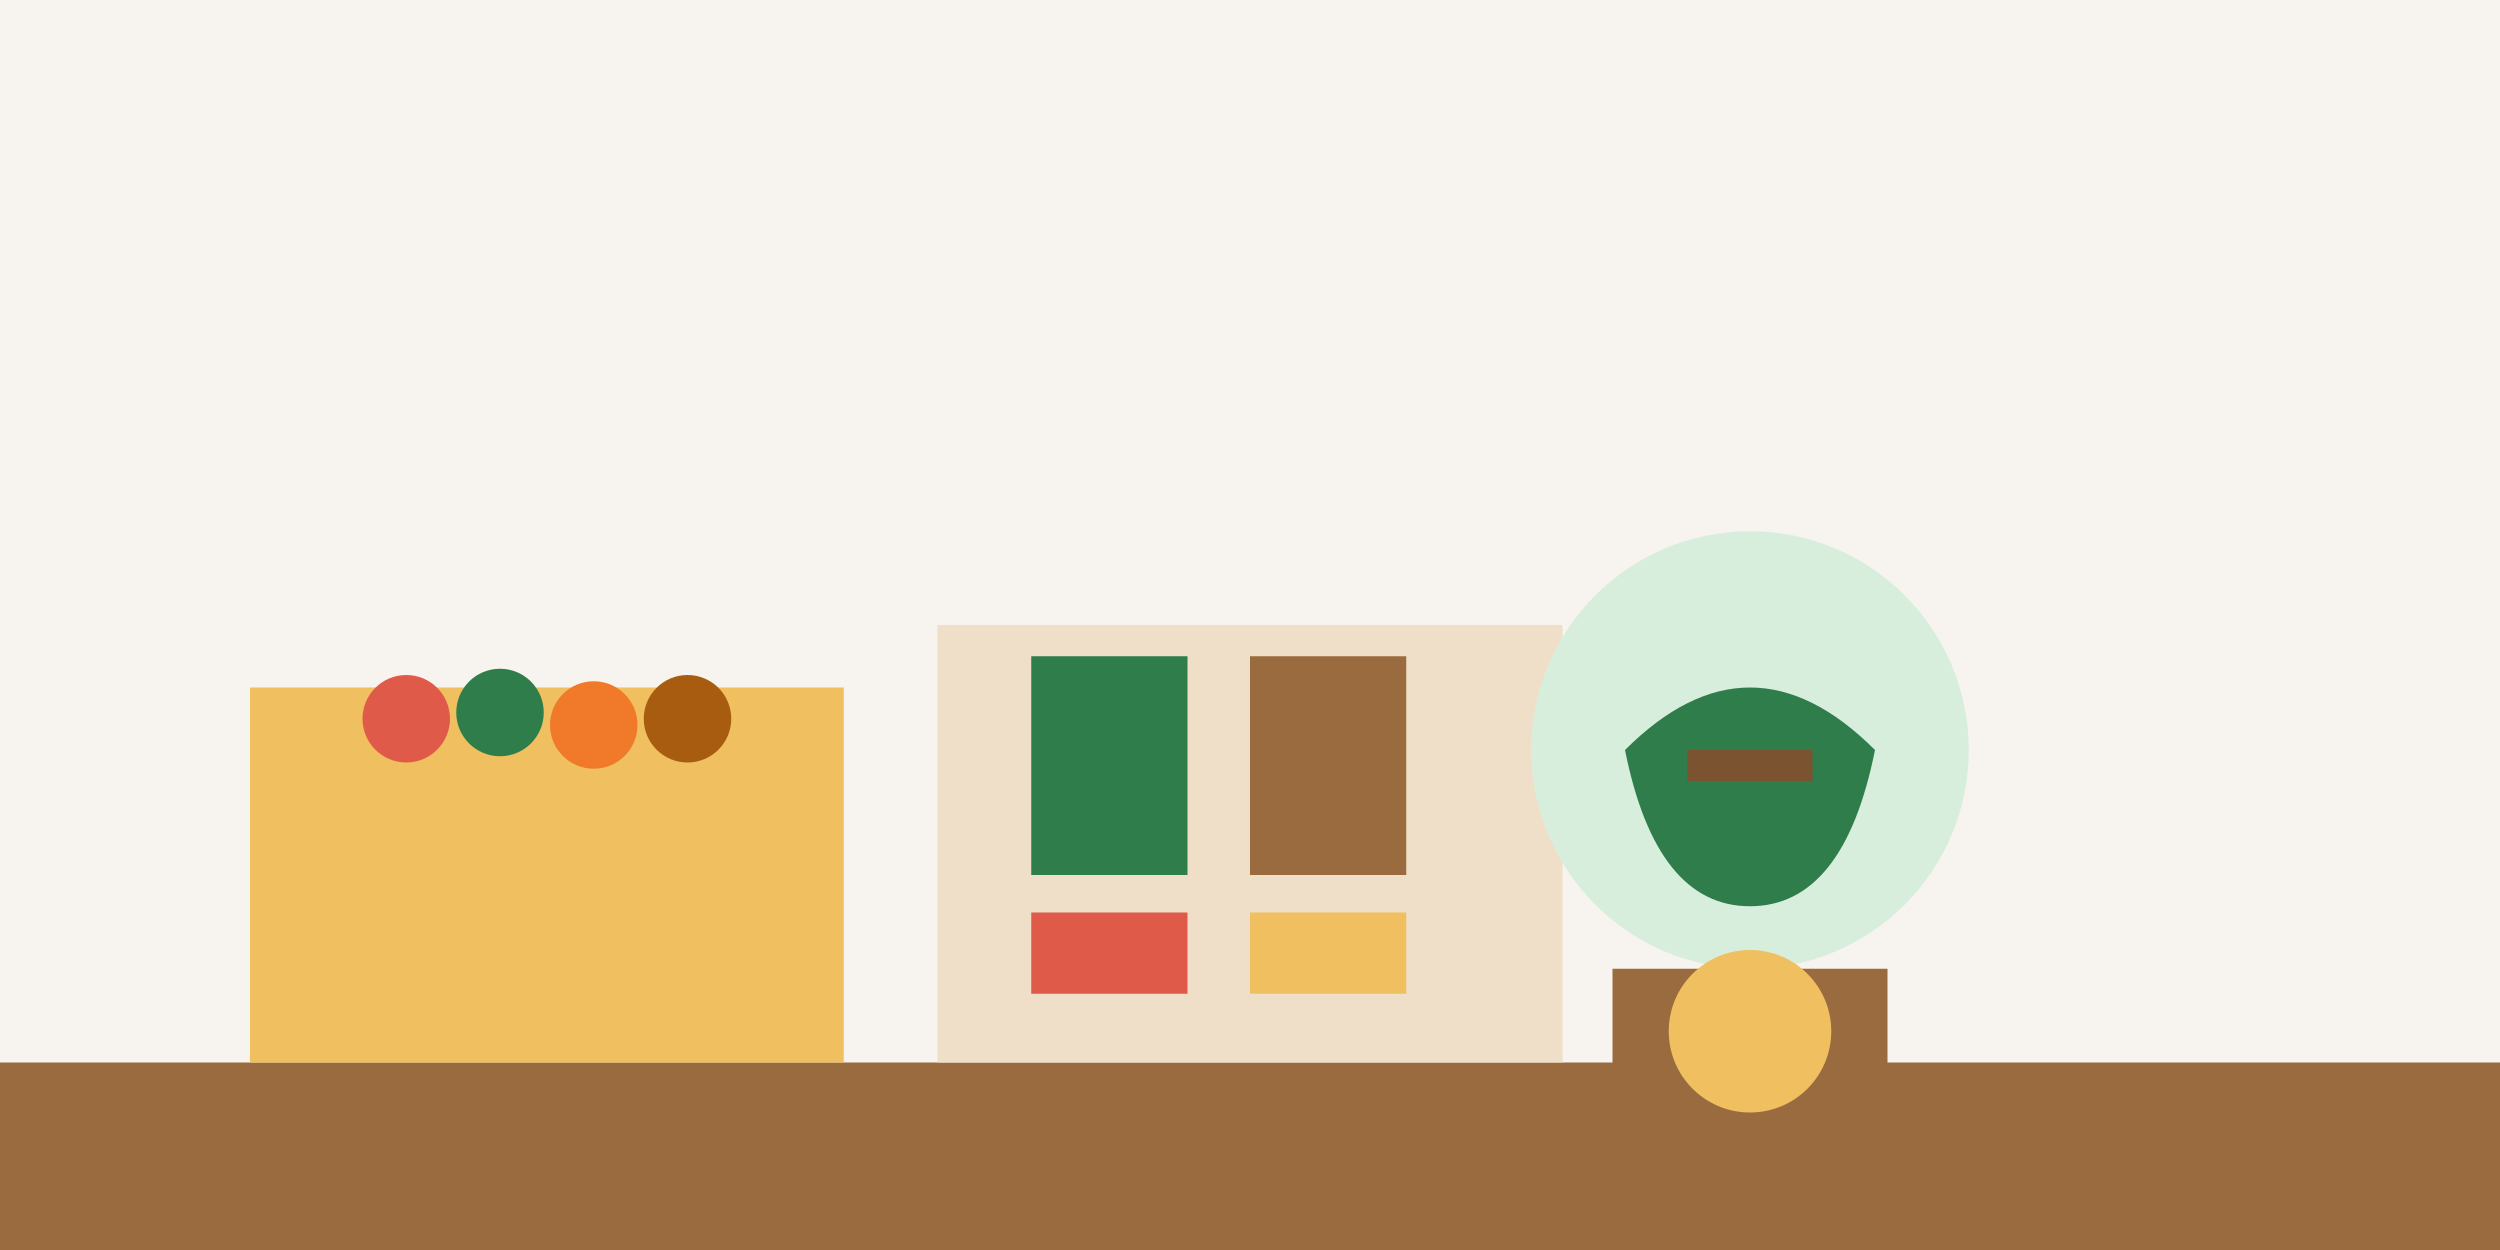
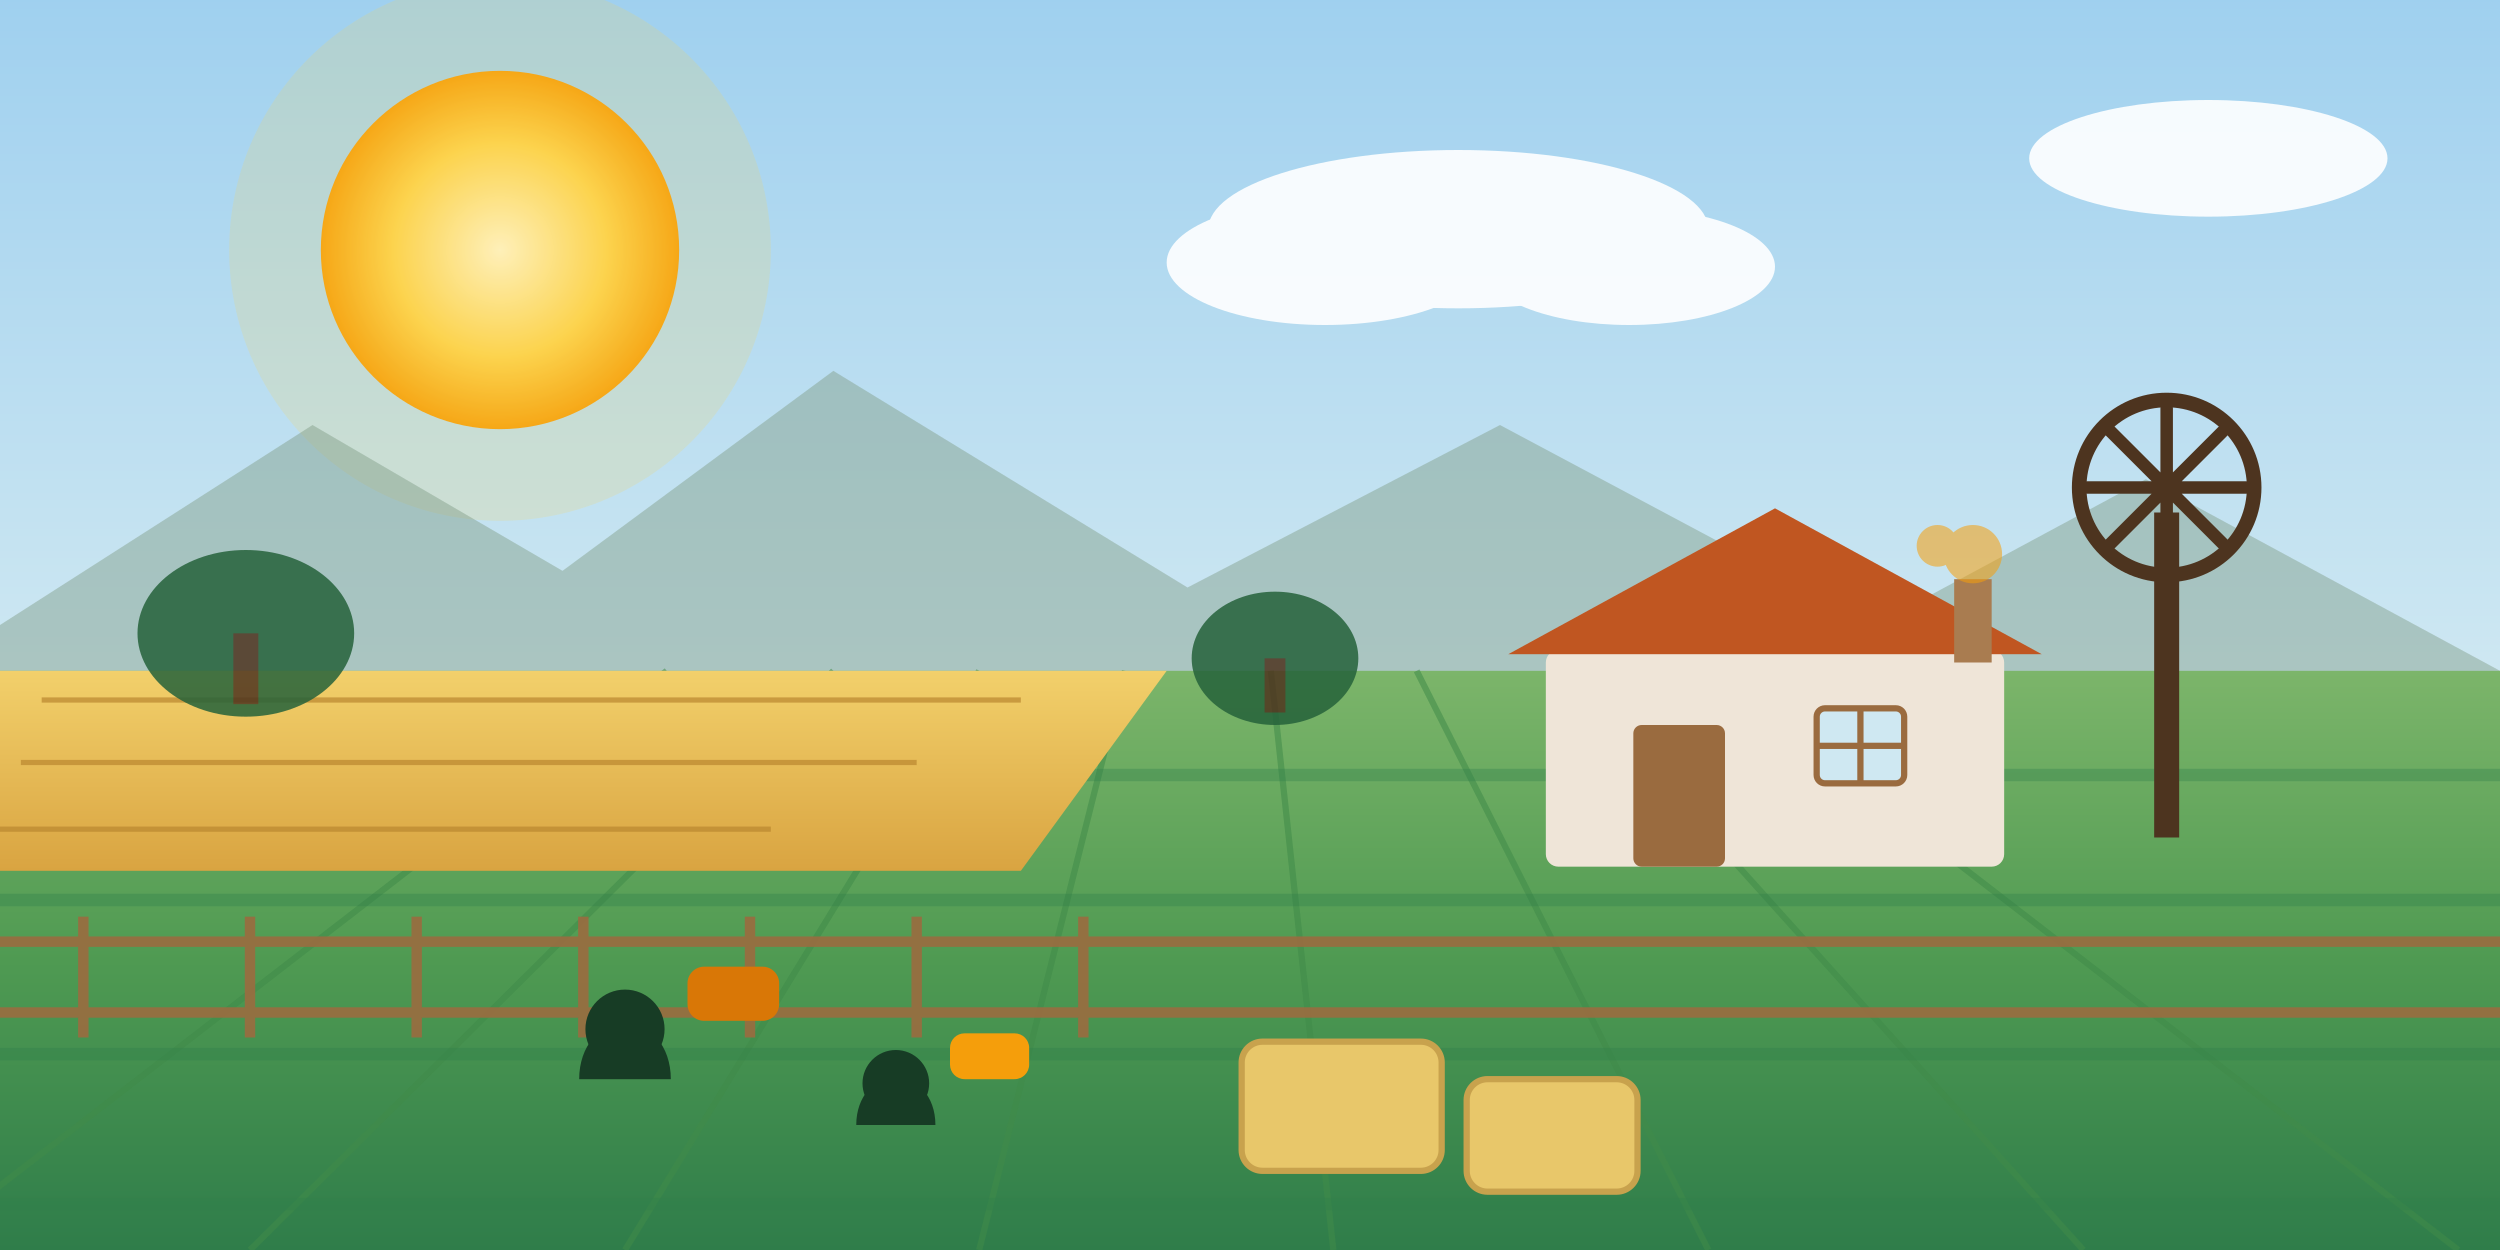
- <svg xmlns="http://www.w3.org/2000/svg" width="800" height="400" viewBox="0 0 800 400" role="img" aria-labelledby="title">
-   <rect width="800" height="400" fill="#f7f3ee" />
-   <rect y="340" width="800" height="60" fill="#9a6b3f" />
-   <rect x="80" y="220" width="190" height="120" fill="#f0c060" />
-   <circle cx="130" cy="230" r="14" fill="#e05a4a" />
-   <circle cx="160" cy="228" r="14" fill="#2f7d4a" />
-   <circle cx="190" cy="232" r="14" fill="#f07a2a" />
-   <circle cx="220" cy="230" r="14" fill="#a85c0f" />
-   <rect x="300" y="200" width="200" height="140" fill="#efdfc8" />
-   <rect x="330" y="210" width="50" height="70" fill="#2f7d4a" />
-   <rect x="400" y="210" width="50" height="70" fill="#9a6b3f" />
-   <rect x="330" y="292" width="50" height="26" fill="#e05a4a" />
-   <rect x="400" y="292" width="50" height="26" fill="#f0c060" />
-   <circle cx="560" cy="240" r="70" fill="#d8eedd" />
-   <path d="M520 240 Q560 200 600 240 Q590 290 560 290 Q530 290 520 240 Z" fill="#2f7d4a" />
-   <rect x="540" y="240" width="40" height="10" fill="#7c5330" />
-   <rect x="516" y="310" width="88" height="70" fill="#9a6b3f" />
-   <circle cx="560" cy="330" r="26" fill="#f0c060" />
+ <svg xmlns="http://www.w3.org/2000/svg" viewBox="0 0 1200 600" width="1200" height="600" preserveAspectRatio="xMidYMid slice" role="img" aria-labelledby="t2">
+   <defs>
+     <linearGradient id="f2-cielo" x1="0" y1="0" x2="0" y2="1">
+       <stop offset="0" stop-color="#9fd0ef" />
+       <stop offset="0.55" stop-color="#cfe8f2" />
+       <stop offset="1" stop-color="#fdf3d0" />
+     </linearGradient>
+     <linearGradient id="f2-campo" x1="0" y1="0" x2="0" y2="1">
+       <stop offset="0" stop-color="#7cb56a" />
+       <stop offset="0.5" stop-color="#4f9a52" />
+       <stop offset="1" stop-color="#2f7d4a" />
+     </linearGradient>
+     <linearGradient id="f2-cultivo" x1="0" y1="0" x2="0" y2="1">
+       <stop offset="0" stop-color="#f2d06b" />
+       <stop offset="1" stop-color="#d9a441" />
+     </linearGradient>
+     <radialGradient id="f2-sol" cx="0.5" cy="0.5" r="0.5">
+       <stop offset="0" stop-color="#fff6d0" />
+       <stop offset="0.6" stop-color="#fcd34d" />
+       <stop offset="1" stop-color="#f59e0b" />
+     </radialGradient>
+   </defs>
+   <rect width="1200" height="600" fill="url(#f2-cielo)" />
+   <circle cx="240" cy="120" r="86" fill="url(#f2-sol)" />
+   <circle cx="240" cy="120" r="130" fill="#fcd34d" opacity="0.18" />
+   <g fill="#ffffff" opacity="0.9">
+     <ellipse cx="700" cy="110" rx="120" ry="38" />
+     <ellipse cx="636" cy="126" rx="76" ry="30" />
+     <ellipse cx="782" cy="128" rx="70" ry="28" />
+     <ellipse cx="1060" cy="76" rx="86" ry="28" />
+   </g>
+   <path d="M0 300l150-96 120 70 130-96 170 104 150-78 180 96 130-70 170 92v58H0z" fill="#7f9c86" opacity="0.45" />
+   <path d="M0 322h1200v278H0z" fill="url(#f2-campo)" />
+   <g stroke="#3f8a48" stroke-width="3" opacity="0.55">
+     <path d="M-40 600 320 322M120 600 400 322M300 600 470 322M470 600 540 322M640 600 610 322M820 600 680 322M1000 600 750 322M1180 600 820 322" />
+   </g>
+   <g stroke="#2f7d4a" stroke-width="6" opacity="0.35">
+     <path d="M0 372h1200M0 432h1200M0 506h1200M0 578h1200" />
+   </g>
+   <path d="M0 322h560l-70 96H0z" fill="url(#f2-cultivo)" />
+   <g stroke="#b9862f" stroke-width="2.5" opacity="0.7">
+     <path d="M20 336h470M10 366h430M0 398h370" />
+   </g>
+   <g transform="translate(742 236)">
+     <rect x="0" y="76" width="220" height="104" rx="6" fill="#efe5d8" />
+     <path d="M-18 78 110 8l128 70z" fill="#c05621" />
+     <rect x="42" y="112" width="44" height="68" rx="4" fill="#9a6b3f" />
+     <rect x="130" y="104" width="42" height="36" rx="4" fill="#cfe8f2" />
+     <rect x="130" y="104" width="42" height="36" rx="4" fill="none" stroke="#9a6b3f" stroke-width="3" />
+     <path d="M151 104v36M130 122h42" stroke="#9a6b3f" stroke-width="3" />
+     <rect x="196" y="42" width="18" height="40" fill="#a97c50" />
+     <g fill="#f59e0b" opacity="0.55">
+       <circle cx="205" cy="30" r="14" />
+       <circle cx="188" cy="26" r="10" />
+     </g>
+   </g>
+   <g transform="translate(1040 246)" fill="#4d341f">
+     <rect x="-6" y="0" width="12" height="156" />
+     <g transform="translate(0 -12)">
+       <circle r="42" fill="none" stroke="#4d341f" stroke-width="7" />
+       <g stroke="#4d341f" stroke-width="6" stroke-linecap="round">
+         <path d="M0-38v76M-38 0h76M-27-27l54 54M27-27l-54 54" />
+       </g>
+     </g>
+   </g>
+   <g stroke="#9a6b3f" stroke-width="5" opacity="0.9">
+     <path d="M0 452h1200M0 486h1200" />
+     <path d="M40 440v58M120 440v58M200 440v58M280 440v58M360 440v58M440 440v58M520 440v58" />
+   </g>
+   <g fill="#e8c76a" stroke="#c8a24d" stroke-width="3">
+     <rect x="596" y="500" width="96" height="62" rx="10" />
+     <rect x="704" y="518" width="82" height="54" rx="10" />
+   </g>
+   <g fill="#173c25">
+     <g transform="translate(300 494)">
+       <circle cx="0" cy="0" r="19" />
+       <path d="M-22 24c0-16 10-27 22-27s22 11 22 27z" />
+       <rect x="30" y="-30" width="44" height="26" rx="8" fill="#d97706" />
+     </g>
+     <g transform="translate(430 520)">
+       <circle cx="0" cy="0" r="16" />
+       <path d="M-19 20c0-14 9-23 19-23s19 9 19 23z" />
+       <rect x="26" y="-24" width="38" height="22" rx="7" fill="#f59e0b" />
+     </g>
+   </g>
+   <g fill="#25613a" opacity="0.85">
+     <ellipse cx="118" cy="304" rx="52" ry="40" />
+     <rect x="112" y="304" width="12" height="34" fill="#4d341f" />
+     <ellipse cx="612" cy="316" rx="40" ry="32" />
+     <rect x="607" y="316" width="10" height="26" fill="#4d341f" />
+   </g>
</svg>
